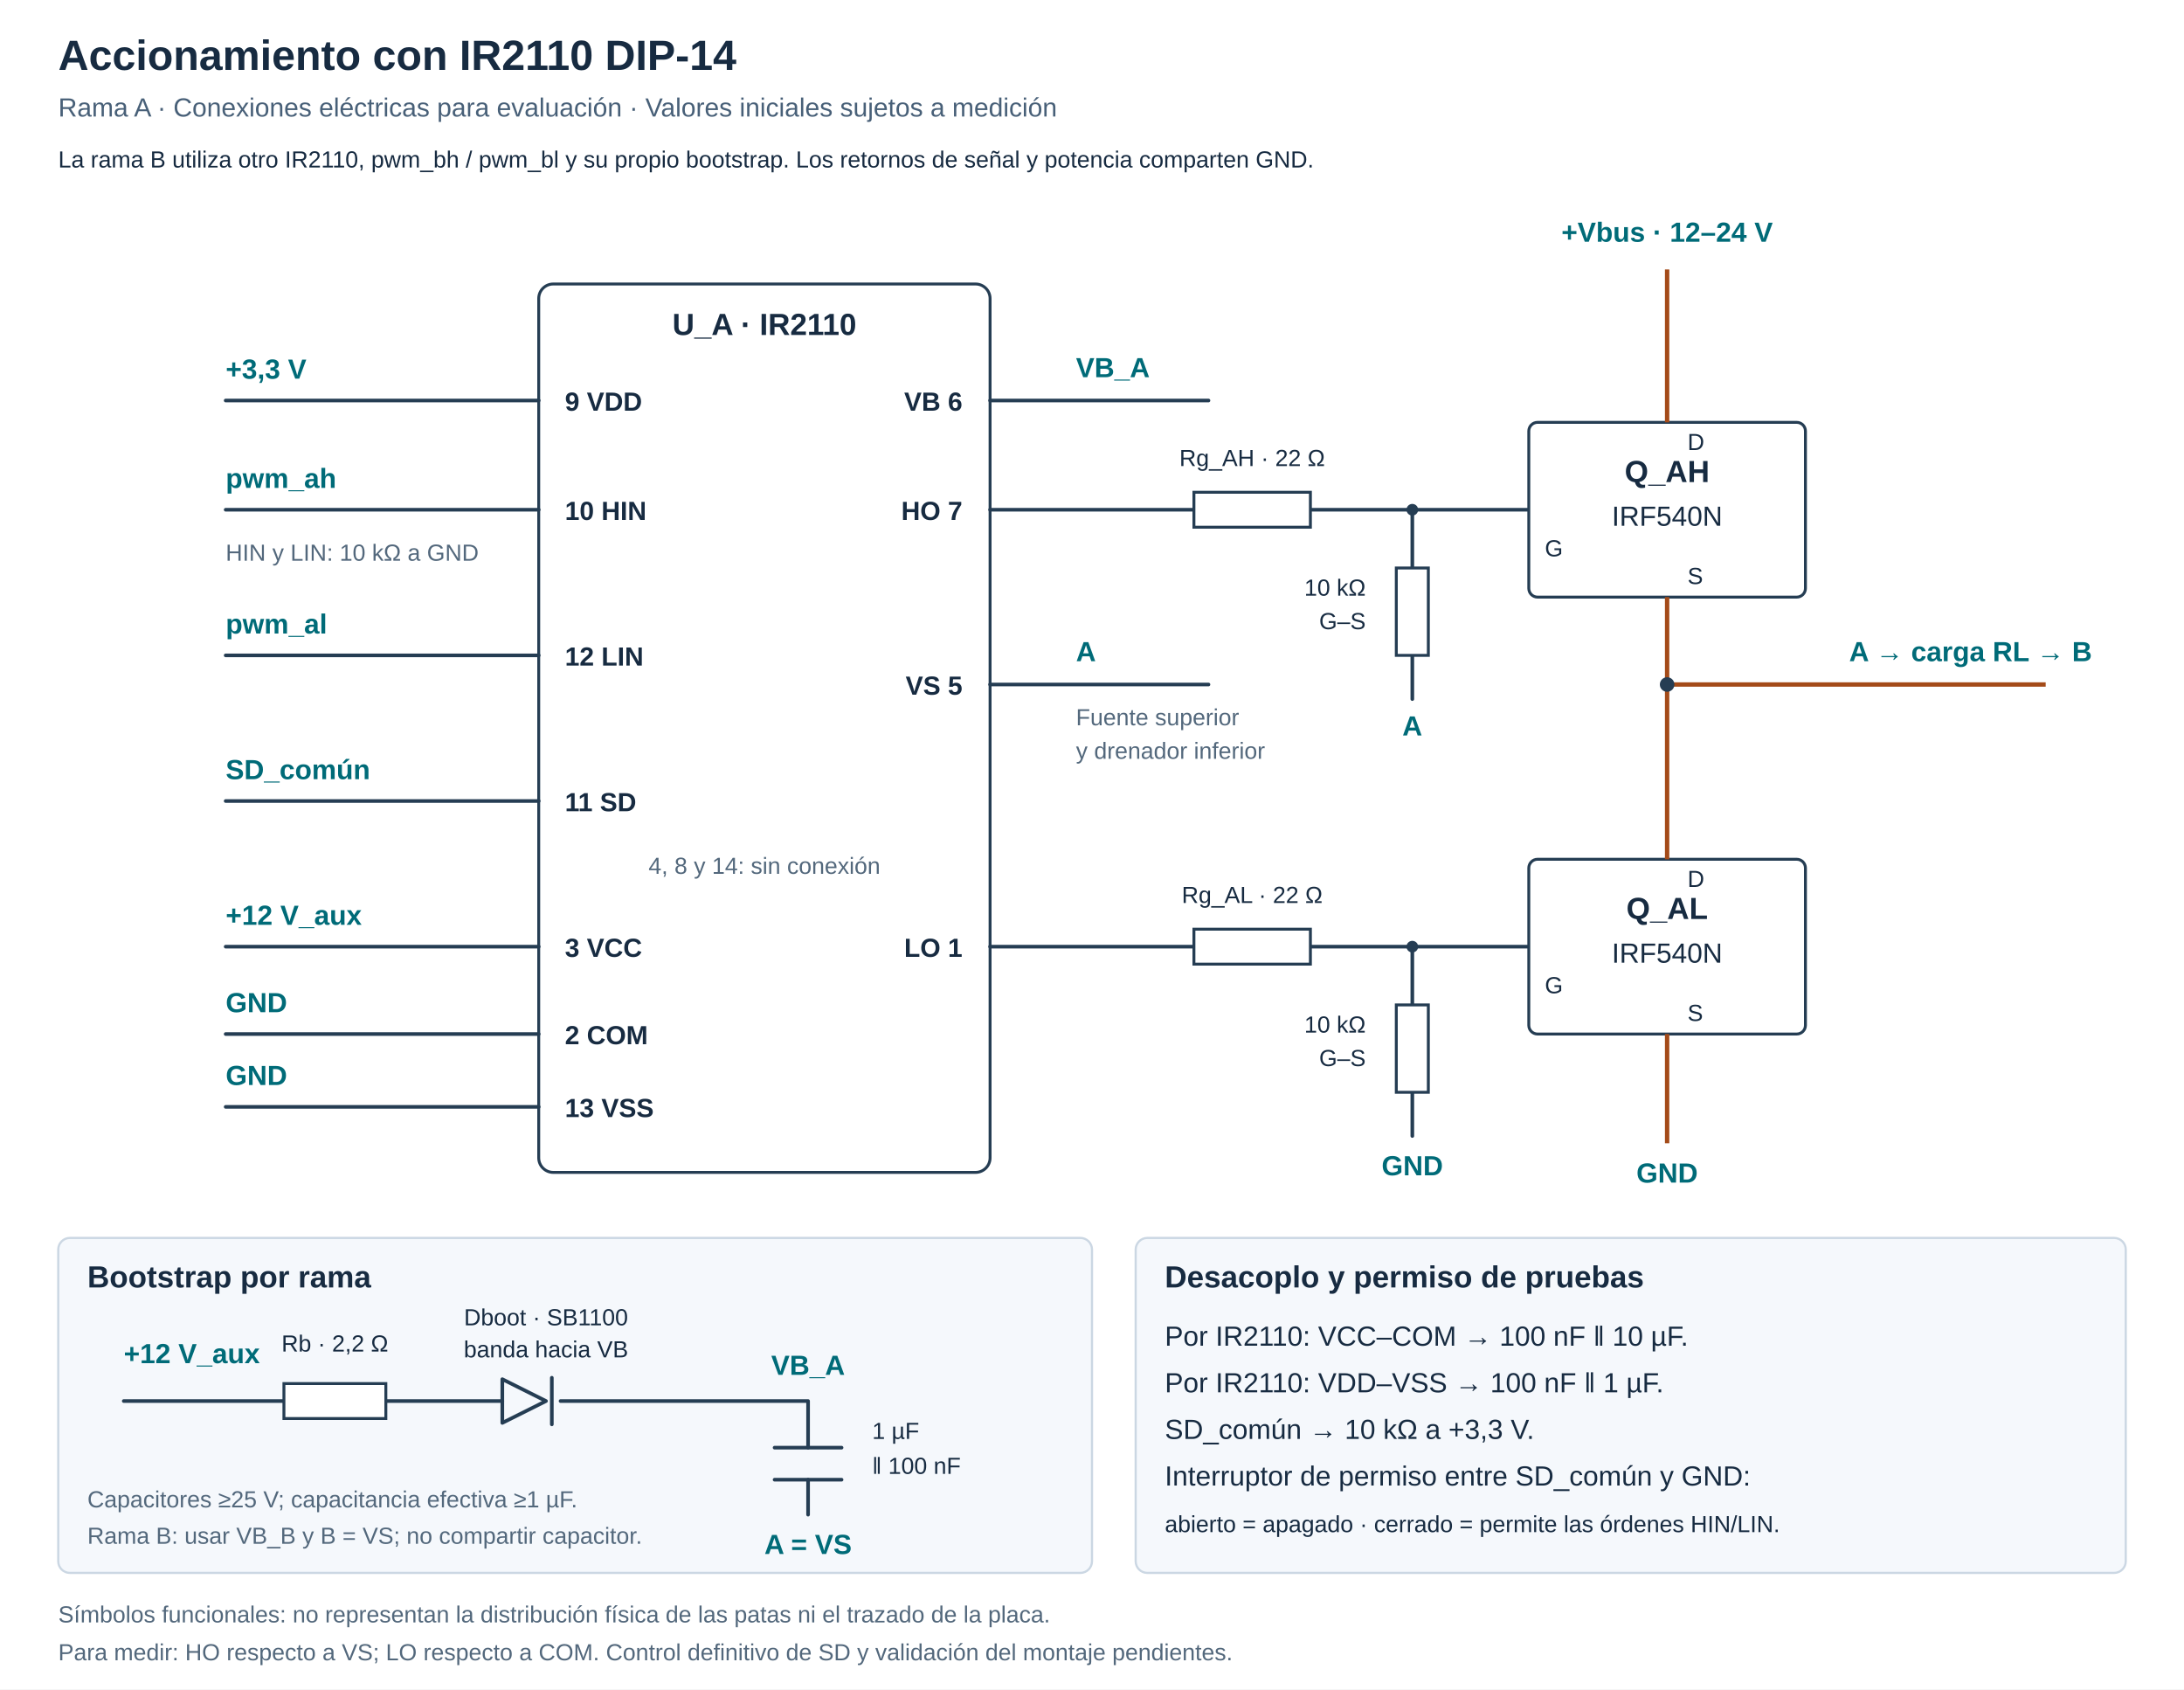
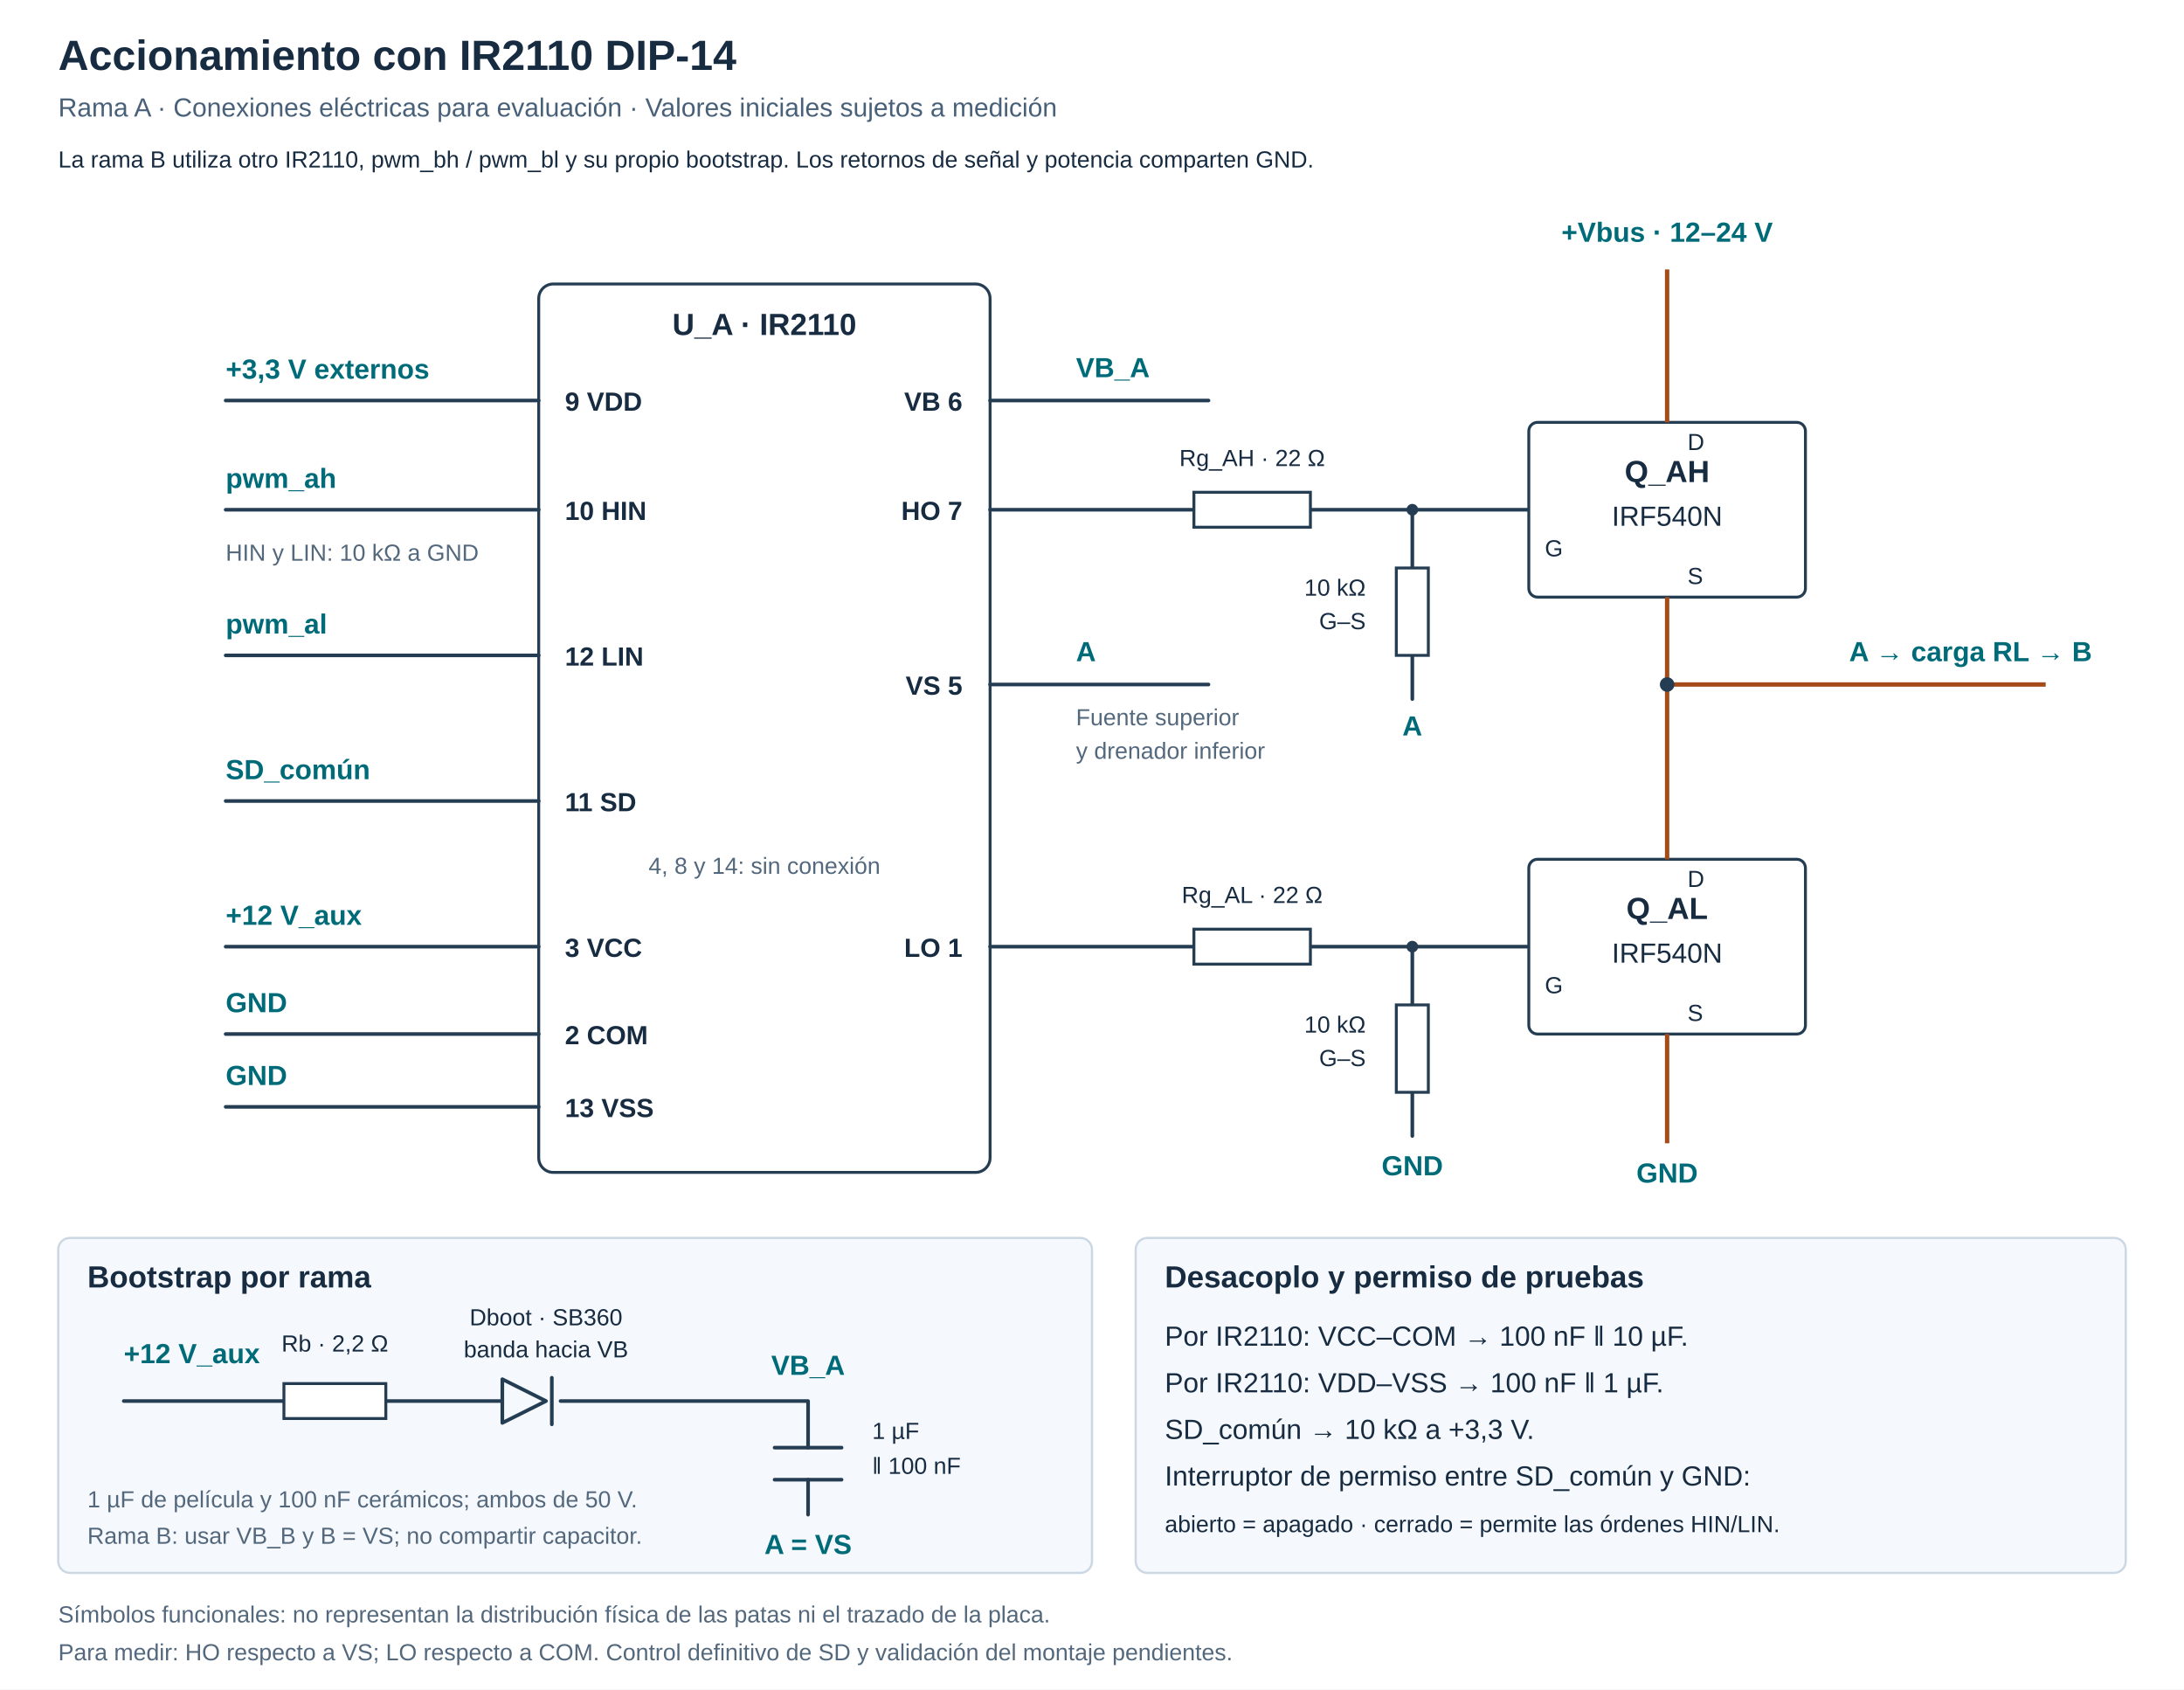
<svg xmlns="http://www.w3.org/2000/svg" width="1500" height="1160" viewBox="0 0 1500 1160" role="img" aria-labelledby="title desc">
  <style>
    text{font-family:Arial,Helvetica,sans-serif;fill:#172b41;font-size:19px}
    .title{font-size:29px;font-weight:700}.sub{font-size:18px;fill:#486078}
    .head{font-size:21px;font-weight:700}.small{font-size:16px}.pin{font-size:18px;font-weight:700}
    .wire{fill:none;stroke:#253d53;stroke-width:2.5;stroke-linejoin:round;stroke-linecap:round}
    .power{fill:none;stroke:#a44b19;stroke-width:3}
    .box{fill:#fff;stroke:#253d53;stroke-width:2}.panel{fill:#f5f8fc;stroke:#cbd7e3;stroke-width:1.5}
    .node{fill:#253d53}.net{fill:#006b78;font-weight:700}.muted{fill:#53687c}
  </style>
  <rect width="1500" height="1160" fill="white" />
  <text x="40" y="48" class="title">Accionamiento con IR2110 DIP-14</text>
  <text x="40" y="80" class="sub">Rama A · Conexiones eléctricas para evaluación · Valores iniciales sujetos a medición</text>
  <text x="40" y="115" class="small">La rama B utiliza otro IR2110, pwm_bh / pwm_bl y su propio bootstrap. Los retornos de señal y potencia comparten GND.</text>
  <rect x="370" y="195" width="310" height="610" rx="10" class="box" />
  <text x="525" y="230" text-anchor="middle" class="head">U_A · IR2110</text>
  <text x="388" y="282" class="pin">9  VDD</text>
  <text x="388" y="357" class="pin">10  HIN</text>
  <text x="388" y="457" class="pin">12  LIN</text>
  <text x="388" y="557" class="pin">11  SD</text>
  <text x="388" y="657" class="pin">3  VCC</text>
  <text x="388" y="717" class="pin">2  COM</text>
  <text x="388" y="767" class="pin">13  VSS</text>
  <text x="661" y="282" text-anchor="end" class="pin">VB  6</text>
  <text x="661" y="357" text-anchor="end" class="pin">HO  7</text>
  <text x="661" y="477" text-anchor="end" class="pin">VS  5</text>
  <text x="661" y="657" text-anchor="end" class="pin">LO  1</text>
  <text x="525" y="600" text-anchor="middle" class="small muted">4, 8 y 14: sin conexión</text>
  <path d="M155 275H370 M155 350H370 M155 450H370 M155 550H370 M155 650H370 M155 710H370 M155 760H370" class="wire" />
-   <text x="155" y="260" class="net">+3,3 V</text>
+   <text x="155" y="260" class="net">+3,3 V externos</text>
  <text x="155" y="335" class="net">pwm_ah</text>
  <text x="155" y="435" class="net">pwm_al</text>
  <text x="155" y="535" class="net">SD_común</text>
  <text x="155" y="635" class="net">+12 V_aux</text>
  <text x="155" y="695" class="net">GND</text>
  <text x="155" y="745" class="net">GND</text>
  <text x="155" y="385" class="small muted">HIN y LIN: 10 kΩ a GND</text>
  <path d="M680 275H830 M680 470H830" class="wire" />
  <text x="739" y="259" class="net">VB_A</text>
  <text x="739" y="454" class="net">A</text>
  <text x="739" y="498" class="small muted">Fuente superior</text>
  <text x="739" y="521" class="small muted">y drenador inferior</text>
  <path d="M680 350H820 M900 350H1050 M680 650H820 M900 650H1050" class="wire" />
  <rect x="820" y="338" width="80" height="24" class="box" />
  <rect x="820" y="638" width="80" height="24" class="box" />
  <text x="860" y="320" text-anchor="middle" class="small">Rg_AH · 22 Ω</text>
  <text x="860" y="620" text-anchor="middle" class="small">Rg_AL · 22 Ω</text>
  <rect x="1050" y="290" width="190" height="120" rx="6" class="box" />
  <rect x="1050" y="590" width="190" height="120" rx="6" class="box" />
  <text x="1145" y="331" text-anchor="middle" class="head">Q_AH</text>
  <text x="1145" y="361" text-anchor="middle">IRF540N</text>
  <text x="1061" y="382" class="small">G</text>
  <text x="1159" y="309" class="small">D</text>
  <text x="1159" y="401" class="small">S</text>
  <text x="1145" y="631" text-anchor="middle" class="head">Q_AL</text>
  <text x="1145" y="661" text-anchor="middle">IRF540N</text>
  <text x="1061" y="682" class="small">G</text>
  <text x="1159" y="609" class="small">D</text>
  <text x="1159" y="701" class="small">S</text>
  <path d="M1145 185V290 M1145 410V590 M1145 710V785 M1145 470H1405" class="power" />
  <text x="1145" y="166" text-anchor="middle" class="net">+Vbus · 12–24 V</text>
  <text x="1270" y="454" class="net">A → carga RL → B</text>
  <text x="1145" y="812" text-anchor="middle" class="net">GND</text>
  <circle cx="1145" cy="470" r="5" class="node" />
  <path d="M970 350V390 M970 450V480 M970 650V690 M970 750V780" class="wire" />
  <rect x="959" y="390" width="22" height="60" class="box" />
  <rect x="959" y="690" width="22" height="60" class="box" />
  <circle cx="970" cy="350" r="4" class="node" />
  <circle cx="970" cy="650" r="4" class="node" />
  <text x="938" y="409" text-anchor="end" class="small">10 kΩ</text>
  <text x="938" y="432" text-anchor="end" class="small">G–S</text>
  <text x="938" y="709" text-anchor="end" class="small">10 kΩ</text>
  <text x="938" y="732" text-anchor="end" class="small">G–S</text>
  <text x="970" y="505" text-anchor="middle" class="net">A</text>
  <text x="970" y="807" text-anchor="middle" class="net">GND</text>
  <rect x="40" y="850" width="710" height="230" rx="8" class="panel" />
  <text x="60" y="884" class="head">Bootstrap por rama</text>
  <path d="M85 962H195 M265 962H345 M385 962H555V994 M555 1016V1040" class="wire" />
  <rect x="195" y="950" width="70" height="24" class="box" />
  <path d="M345 947L375 962L345 977Z M379 946V978" class="wire" />
  <path d="M532 994H578 M532 1016H578" class="wire" />
  <text x="85" y="936" class="net">+12 V_aux</text>
  <text x="230" y="928" text-anchor="middle" class="small">Rb · 2,2 Ω</text>
-   <text x="375" y="910" text-anchor="middle" class="small">Dboot · SB1100</text>
+   <text x="375" y="910" text-anchor="middle" class="small">Dboot · SB360</text>
  <text x="375" y="932" text-anchor="middle" class="small">banda hacia VB</text>
  <text x="555" y="944" text-anchor="middle" class="net">VB_A</text>
  <text x="599" y="988" class="small">1 µF</text>
  <text x="599" y="1012" class="small">‖ 100 nF</text>
  <text x="555" y="1067" text-anchor="middle" class="net">A = VS</text>
-   <text x="60" y="1035" class="small muted">Capacitores ≥25 V; capacitancia efectiva ≥1 µF.</text>
+   <text x="60" y="1035" class="small muted">1 µF de película y 100 nF cerámicos; ambos de 50 V.</text>
  <text x="60" y="1060" class="small muted">Rama B: usar VB_B y B = VS; no compartir capacitor.</text>
  <rect x="780" y="850" width="680" height="230" rx="8" class="panel" />
  <text x="800" y="884" class="head">Desacoplo y permiso de pruebas</text>
  <text x="800" y="924">Por IR2110: VCC–COM → 100 nF ‖ 10 µF.</text>
  <text x="800" y="956">Por IR2110: VDD–VSS → 100 nF ‖ 1 µF.</text>
  <text x="800" y="988">SD_común → 10 kΩ a +3,3 V.</text>
  <text x="800" y="1020">Interruptor de permiso entre SD_común y GND:</text>
  <text x="800" y="1052" class="small">abierto = apagado · cerrado = permite las órdenes HIN/LIN.</text>
  <text x="40" y="1114" class="small muted">Símbolos funcionales: no representan la distribución física de las patas ni el trazado de la placa.</text>
  <text x="40" y="1140" class="small muted">Para medir: HO respecto a VS; LO respecto a COM. Control definitivo de SD y validación del montaje pendientes.</text>
</svg>
